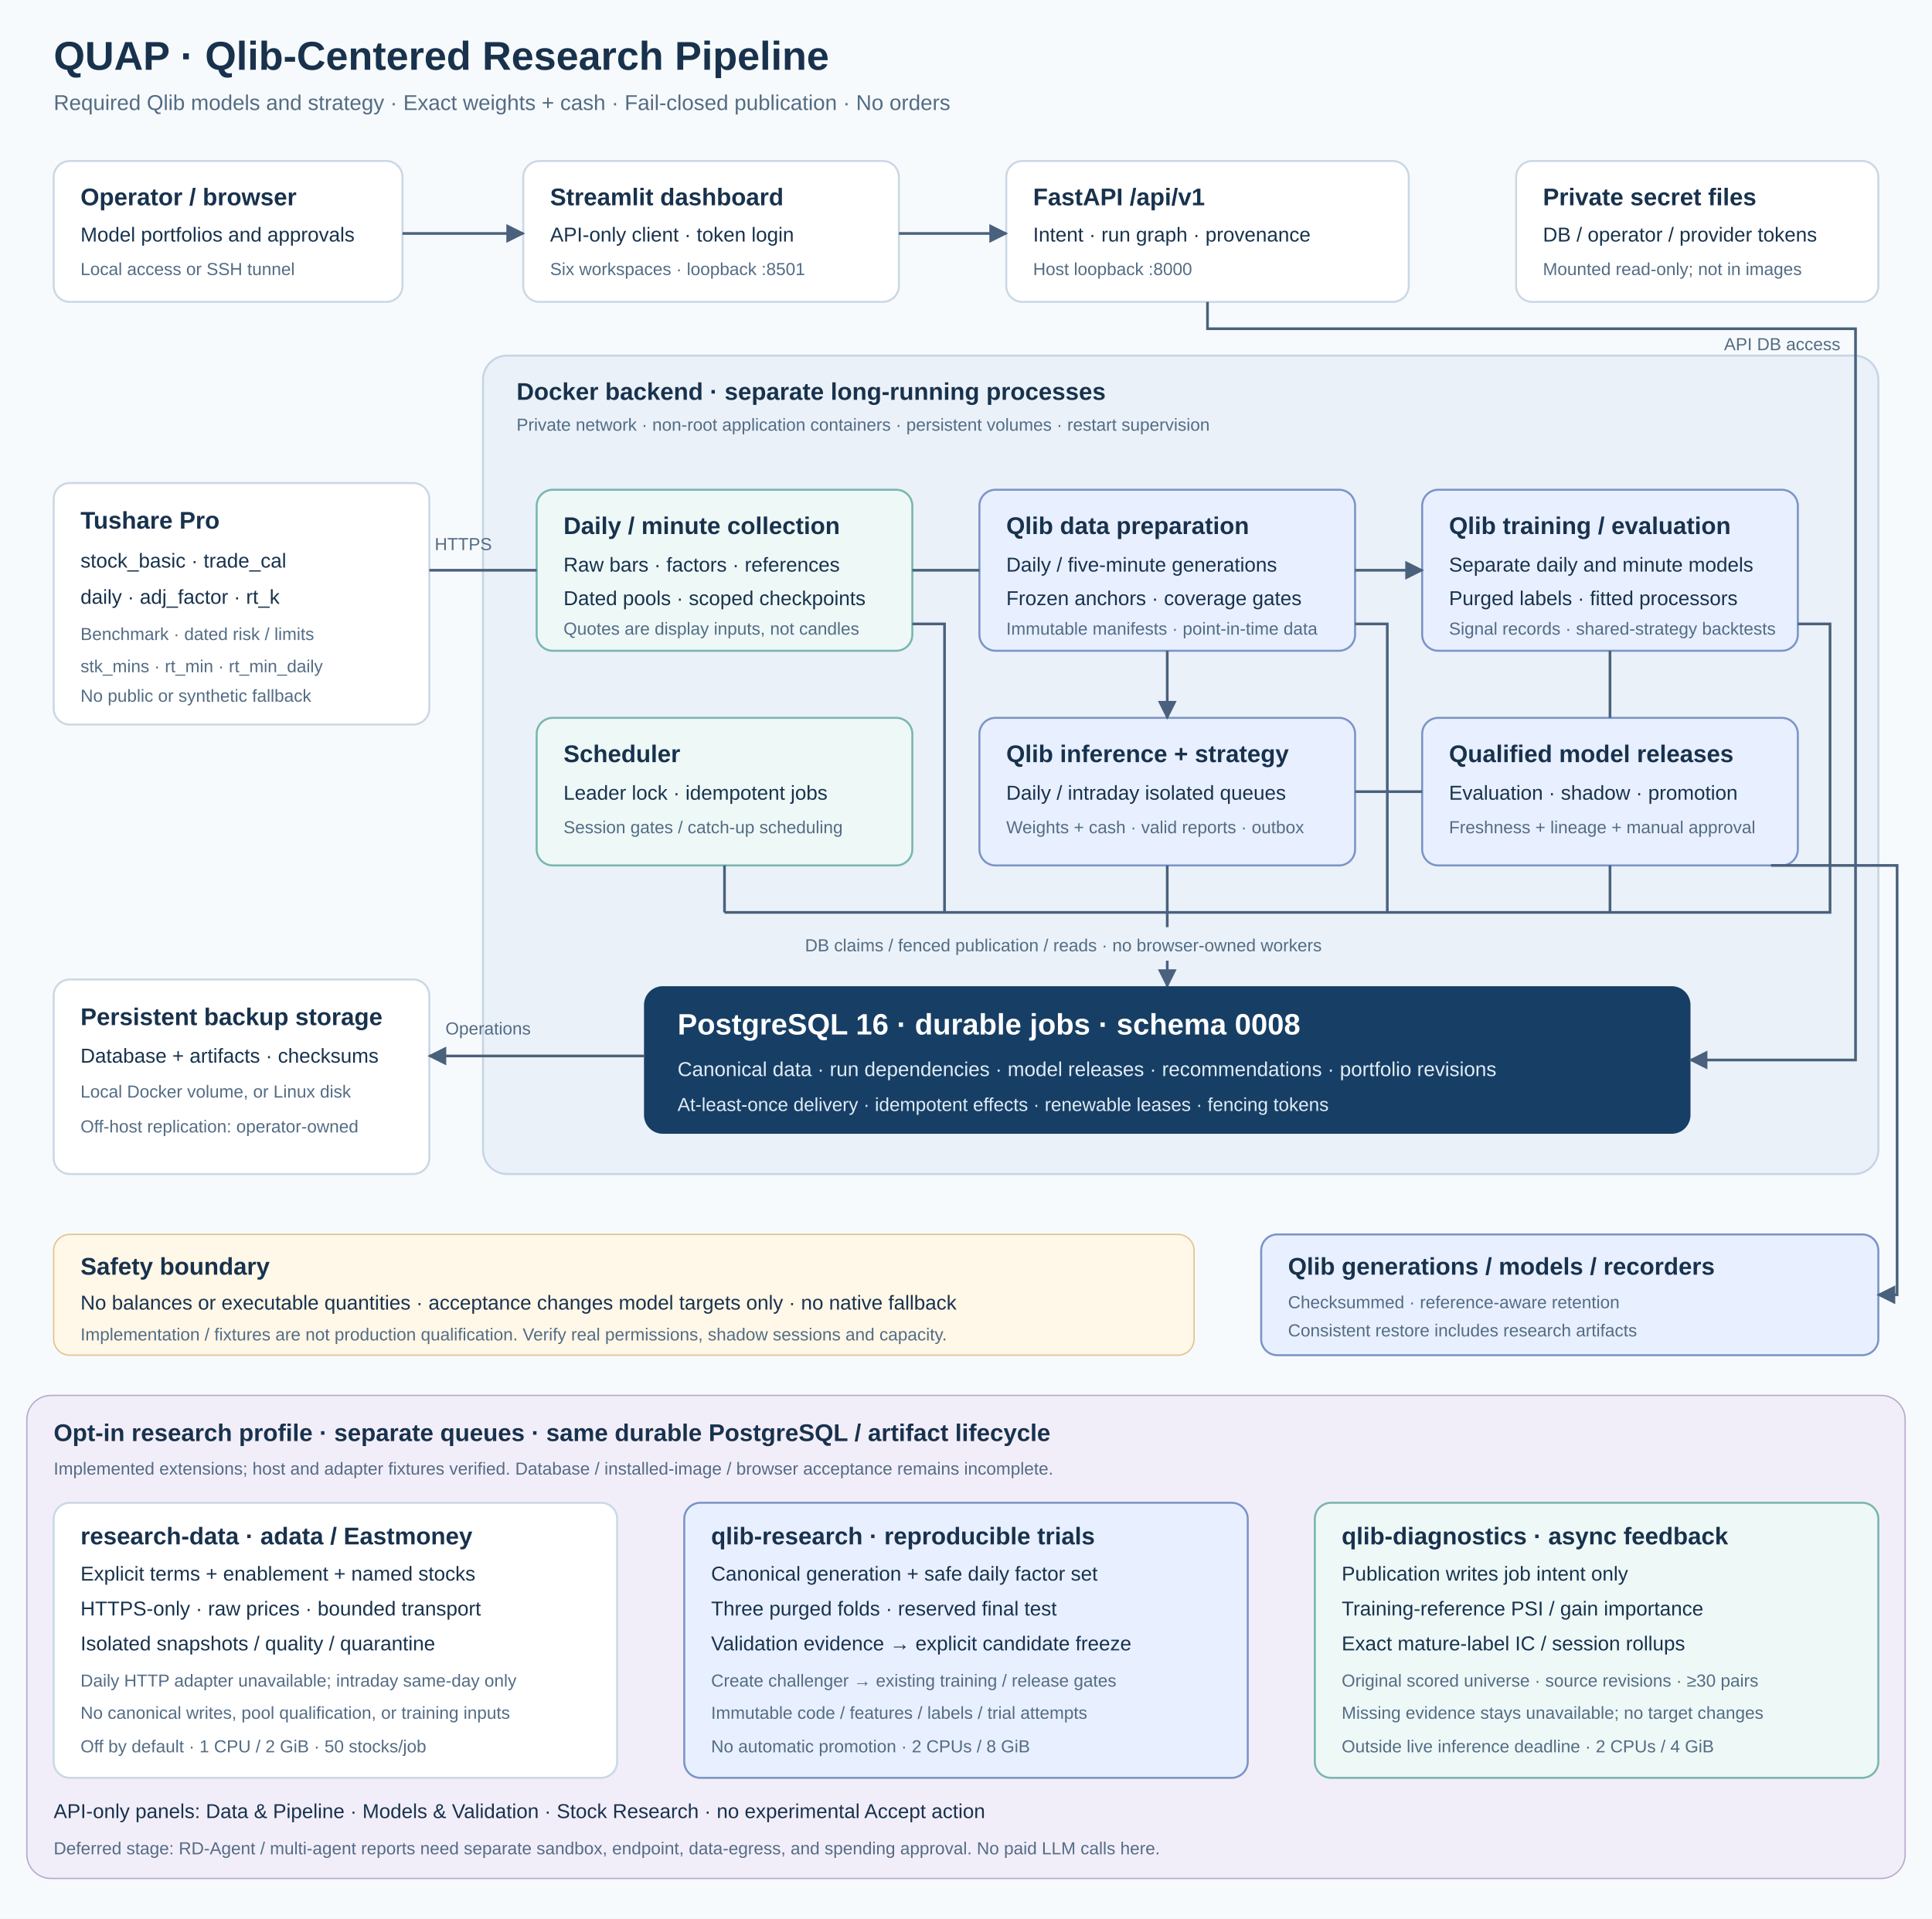
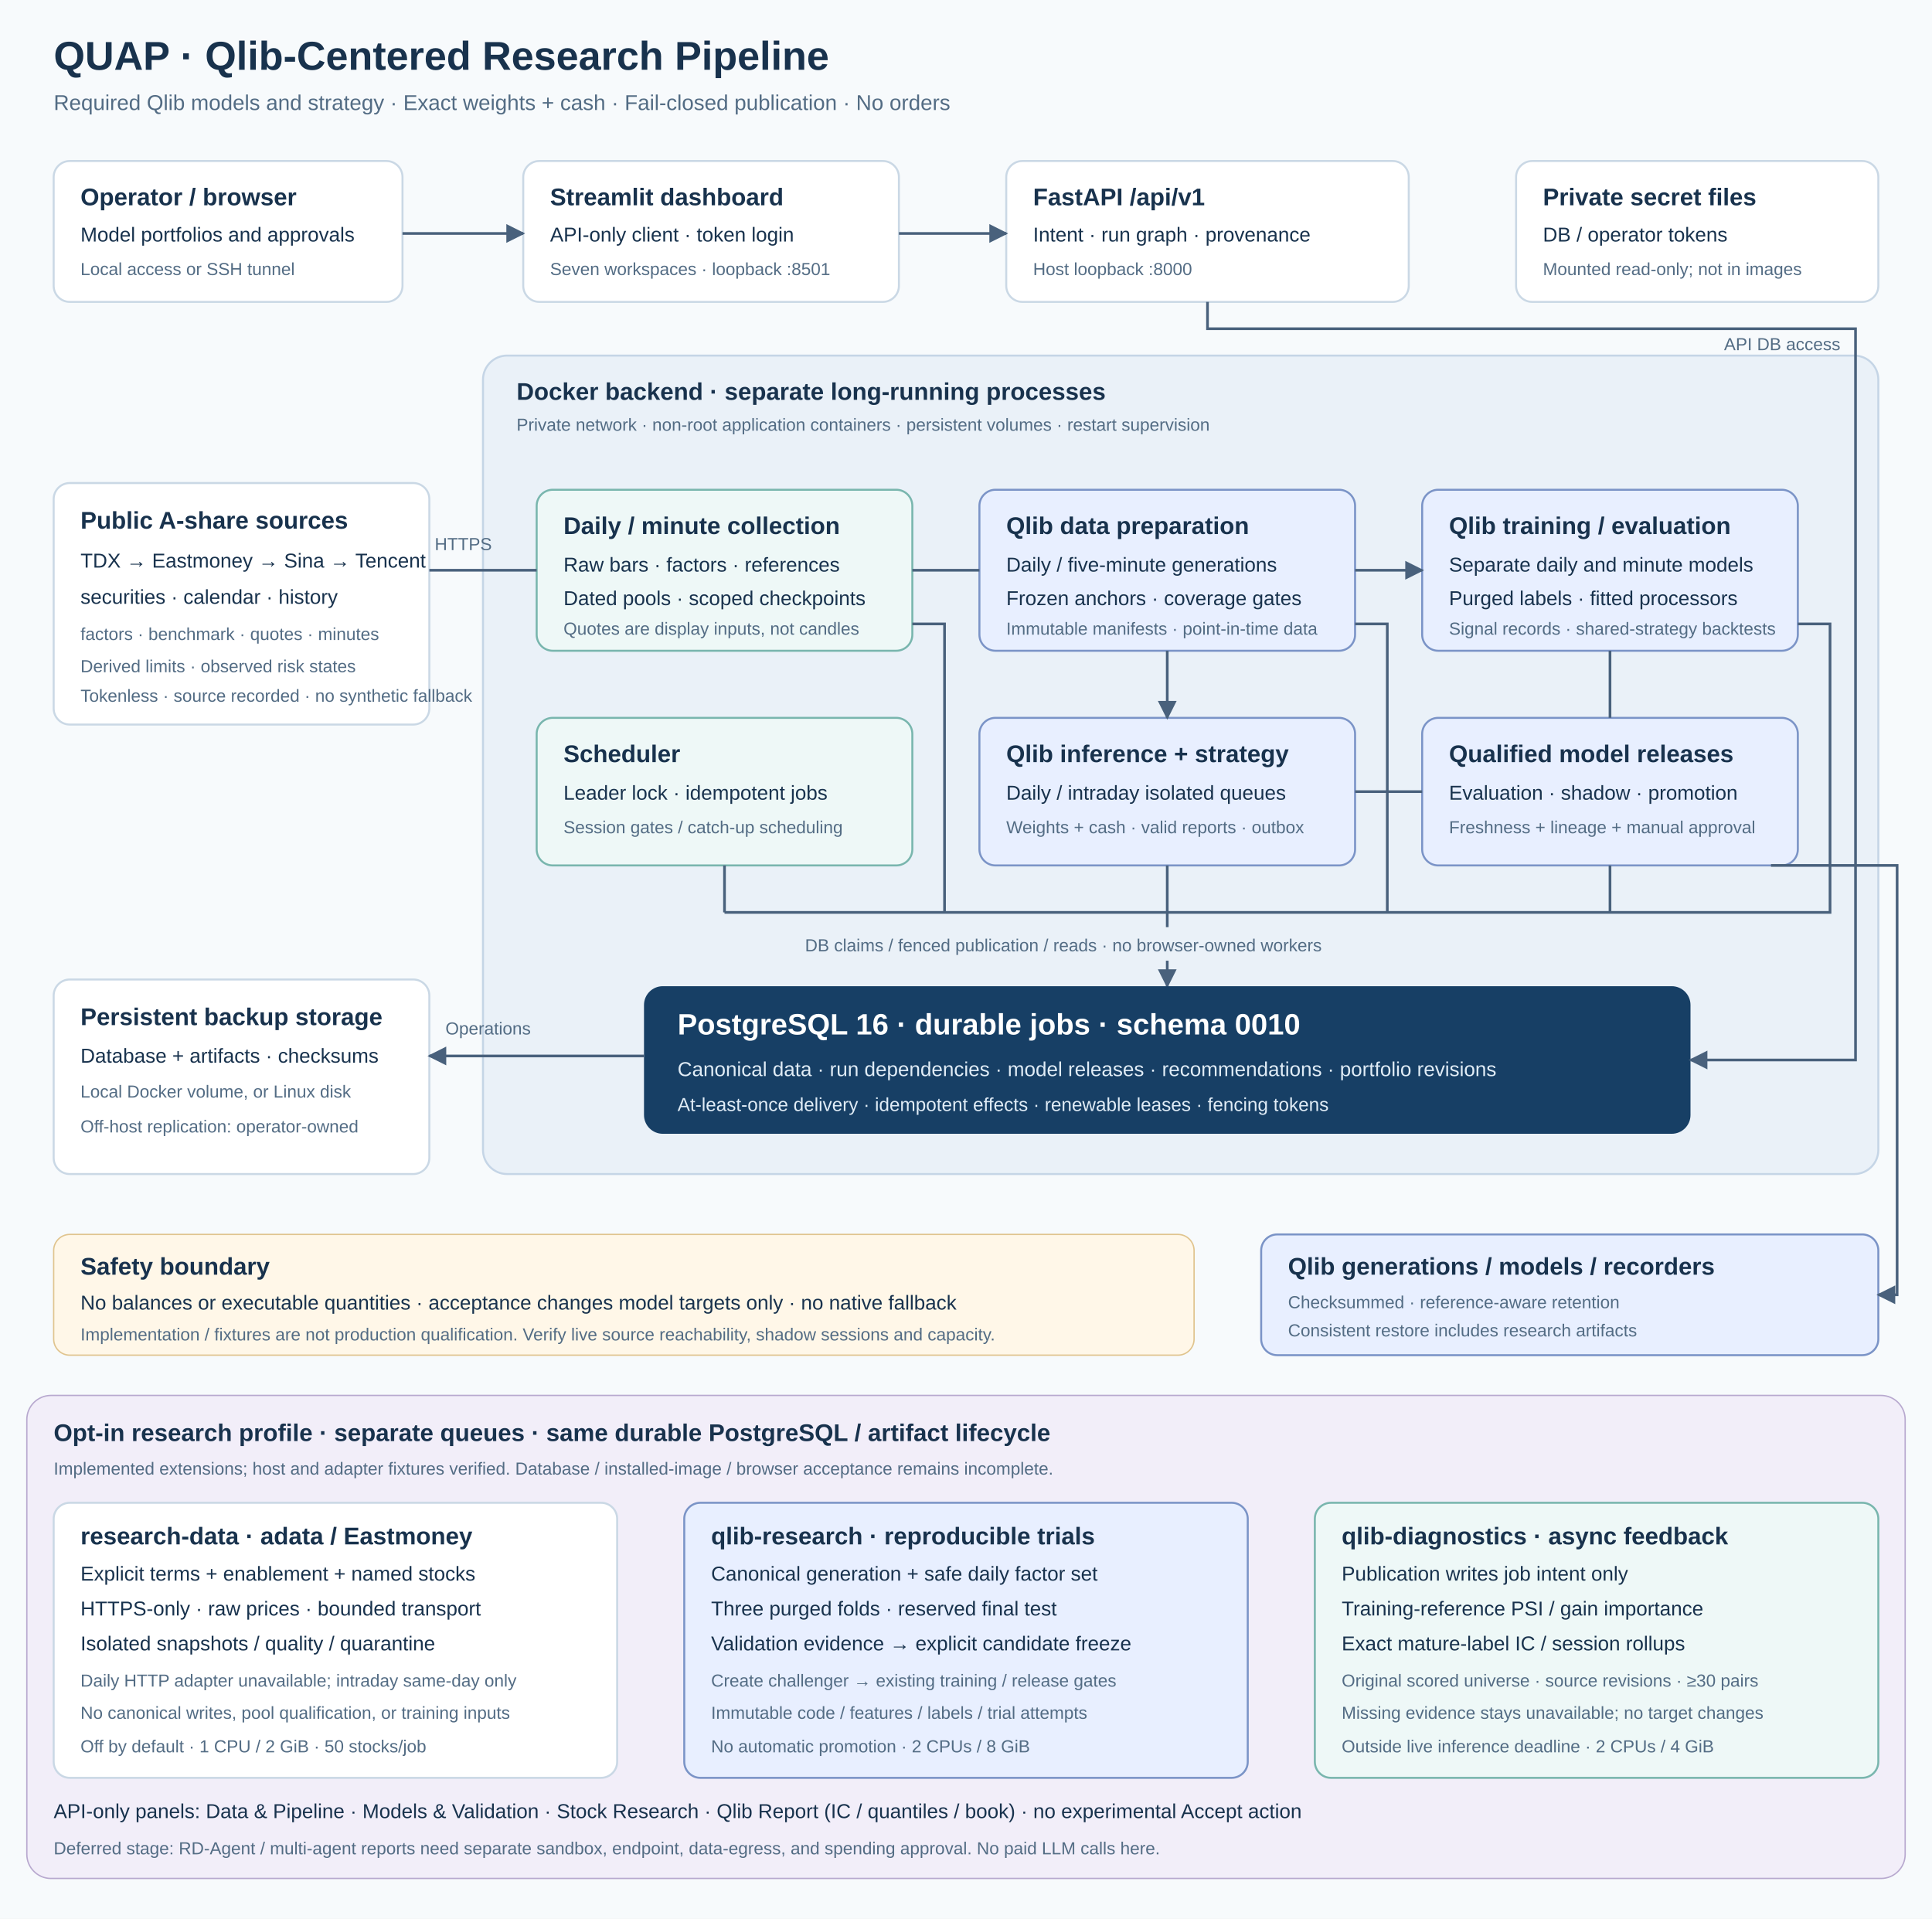
<svg xmlns="http://www.w3.org/2000/svg" viewBox="0 0 1440 1430" role="img" aria-labelledby="title desc">
  <defs>
    <marker id="arrow" viewBox="0 0 10 10" refX="9" refY="5" markerWidth="7" markerHeight="7" orient="auto-start-reverse">
      <path d="M0 0L10 5L0 10Z" fill="#49617c" />
    </marker>
    <style>
      text { font-family: -apple-system, BlinkMacSystemFont, 'Segoe UI', Arial, sans-serif; fill: #18324d; }
      .heading { font-size: 30px; font-weight: 700; }
      .sub { font-size: 16px; fill: #536c84; }
      .label { font-size: 18px; font-weight: 650; }
      .body { font-size: 15px; }
      .small { font-size: 13px; fill: #536c84; }
      .box { fill: #fff; stroke: #cad8e5; stroke-width: 1.5; rx: 12; }
      .worker { fill: #eef8f7; stroke: #79b6ae; stroke-width: 1.5; rx: 12; }
      .engine { fill: #e8efff; stroke: #7b94c7; stroke-width: 1.5; rx: 12; }
      .edge { fill: none; stroke: #49617c; stroke-width: 2; marker-end: url(#arrow); }
      .bus { fill: none; stroke: #49617c; stroke-width: 2; }
    </style>
  </defs>
  <rect width="1440" height="1430" fill="#f7fafc" />
  <text x="40" y="52" class="heading">QUAP · Qlib-Centered Research Pipeline</text>
  <text x="40" y="82" class="sub">Required Qlib models and strategy · Exact weights + cash · Fail-closed publication · No orders</text>
  <rect x="40" y="120" width="260" height="105" class="box" />
  <text x="60" y="153" class="label">Operator / browser</text>
  <text x="60" y="180" class="body">Model portfolios and approvals</text>
  <text x="60" y="205" class="small">Local access or SSH tunnel</text>
  <rect x="390" y="120" width="280" height="105" class="box" />
  <text x="410" y="153" class="label">Streamlit dashboard</text>
  <text x="410" y="180" class="body">API-only client · token login</text>
-   <text x="410" y="205" class="small">Six workspaces · loopback :8501</text>
+   <text x="410" y="205" class="small">Seven workspaces · loopback :8501</text>
  <rect x="750" y="120" width="300" height="105" class="box" />
  <text x="770" y="153" class="label">FastAPI /api/v1</text>
  <text x="770" y="180" class="body">Intent · run graph · provenance</text>
  <text x="770" y="205" class="small">Host loopback :8000</text>
  <rect x="1130" y="120" width="270" height="105" class="box" />
  <text x="1150" y="153" class="label">Private secret files</text>
-   <text x="1150" y="180" class="body">DB / operator / provider tokens</text>
+   <text x="1150" y="180" class="body">DB / operator tokens</text>
  <text x="1150" y="205" class="small">Mounted read-only; not in images</text>
  <path d="M300 174H390" class="edge" />
  <path d="M670 174H750" class="edge" />
  <rect x="360" y="265" width="1040" height="610" rx="18" fill="#eaf1f8" stroke="#c5d5e6" stroke-width="1.5" />
  <text x="385" y="298" class="label">Docker backend · separate long-running processes</text>
  <text x="385" y="321" class="small">Private network · non-root application containers · persistent volumes · restart supervision</text>
  <rect x="40" y="360" width="280" height="180" class="box" />
-   <text x="60" y="394" class="label">Tushare Pro</text>
-   <text x="60" y="423" class="body">stock_basic · trade_cal</text>
-   <text x="60" y="450" class="body">daily · adj_factor · rt_k</text>
-   <text x="60" y="477" class="small">Benchmark · dated risk / limits</text>
-   <text x="60" y="501" class="small">stk_mins · rt_min · rt_min_daily</text>
-   <text x="60" y="523" class="small">No public or synthetic fallback</text>
+   <text x="60" y="394" class="label">Public A-share sources</text>
+   <text x="60" y="423" class="body">TDX → Eastmoney → Sina → Tencent</text>
+   <text x="60" y="450" class="body">securities · calendar · history</text>
+   <text x="60" y="477" class="small">factors · benchmark · quotes · minutes</text>
+   <text x="60" y="501" class="small">Derived limits · observed risk states</text>
+   <text x="60" y="523" class="small">Tokenless · source recorded · no synthetic fallback</text>
  <rect x="400" y="365" width="280" height="120" class="worker" />
  <text x="420" y="398" class="label">Daily / minute collection</text>
  <text x="420" y="426" class="body">Raw bars · factors · references</text>
  <text x="420" y="451" class="body">Dated pools · scoped checkpoints</text>
  <text x="420" y="473" class="small">Quotes are display inputs, not candles</text>
  <rect x="730" y="365" width="280" height="120" class="engine" />
  <text x="750" y="398" class="label">Qlib data preparation</text>
  <text x="750" y="426" class="body">Daily / five-minute generations</text>
  <text x="750" y="451" class="body">Frozen anchors · coverage gates</text>
  <text x="750" y="473" class="small">Immutable manifests · point-in-time data</text>
  <rect x="1060" y="365" width="280" height="120" class="engine" />
  <text x="1080" y="398" class="label">Qlib training / evaluation</text>
  <text x="1080" y="426" class="body">Separate daily and minute models</text>
  <text x="1080" y="451" class="body">Purged labels · fitted processors</text>
  <text x="1080" y="473" class="small">Signal records · shared-strategy backtests</text>
  <path d="M320 425H400M680 425H730M1010 425H1060" class="edge" />
  <text x="324" y="410" class="small">HTTPS</text>
  <rect x="400" y="535" width="280" height="110" class="worker" />
  <text x="420" y="568" class="label">Scheduler</text>
  <text x="420" y="596" class="body">Leader lock · idempotent jobs</text>
  <text x="420" y="621" class="small">Session gates / catch-up scheduling</text>
  <rect x="730" y="535" width="280" height="110" class="engine" />
  <text x="750" y="568" class="label">Qlib inference + strategy</text>
  <text x="750" y="596" class="body">Daily / intraday isolated queues</text>
  <text x="750" y="621" class="small">Weights + cash · valid reports · outbox</text>
  <rect x="1060" y="535" width="280" height="110" class="engine" />
  <text x="1080" y="568" class="label">Qualified model releases</text>
  <text x="1080" y="596" class="body">Evaluation · shadow · promotion</text>
  <text x="1080" y="621" class="small">Freshness + lineage + manual approval</text>
  <path d="M1200 485V535M1060 590H1010M870 485V535" class="edge" />
  <path d="M680 465H704V680M1010 465H1034V680M1340 465H1364V680H540" class="bus" />
  <path d="M540 645V680M870 645V680M1200 645V680" class="bus" />
  <path d="M870 680V735" class="edge" />
  <rect x="584" y="691" width="576" height="25" fill="#eaf1f8" />
  <text x="600" y="709" class="small">DB claims / fenced publication / reads · no browser-owned workers</text>
  <rect x="480" y="735" width="780" height="110" rx="14" fill="#173f65" />
-   <text x="505" y="771" style="fill:white;font-size:22px;font-weight:700">PostgreSQL 16 · durable jobs · schema 0008</text>
+   <text x="505" y="771" style="fill:white;font-size:22px;font-weight:700">PostgreSQL 16 · durable jobs · schema 0010</text>
  <text x="505" y="802" style="fill:#e0ecf6;font-size:15px">Canonical data · run dependencies · model releases · recommendations · portfolio revisions</text>
  <text x="505" y="828" style="fill:#e0ecf6;font-size:14px">At-least-once delivery · idempotent effects · renewable leases · fencing tokens</text>
  <path d="M900 225V245H1383V790H1260" class="edge" />
  <text x="1285" y="261" class="small">API DB access</text>
  <rect x="40" y="730" width="280" height="145" class="box" />
  <text x="60" y="764" class="label">Persistent backup storage</text>
  <text x="60" y="792" class="body">Database + artifacts · checksums</text>
  <text x="60" y="818" class="small">Local Docker volume, or Linux disk</text>
  <text x="60" y="844" class="small">Off-host replication: operator-owned</text>
  <path d="M480 787H320" class="edge" />
  <text x="332" y="771" class="small">Operations</text>
  <rect x="40" y="920" width="850" height="90" rx="12" fill="#fff7e8" stroke="#e0c48e" />
  <text x="60" y="950" class="label">Safety boundary</text>
  <text x="60" y="976" class="body">No balances or executable quantities · acceptance changes model targets only · no native fallback</text>
-   <text x="60" y="999" class="small">Implementation / fixtures are not production qualification. Verify real permissions, shadow sessions and capacity.</text>
+   <text x="60" y="999" class="small">Implementation / fixtures are not production qualification. Verify live source reachability, shadow sessions and capacity.</text>
  <rect x="940" y="920" width="460" height="90" class="engine" />
  <text x="960" y="950" class="label">Qlib generations / models / recorders</text>
  <text x="960" y="975" class="small">Checksummed · reference-aware retention</text>
  <text x="960" y="996" class="small">Consistent restore includes research artifacts</text>
  <path d="M1320 645H1414V965H1400" class="edge" />
  <rect x="20" y="1040" width="1400" height="360" rx="18" fill="#f2eef9" stroke="#b8a9cf" />
  <text x="40" y="1074" class="label">Opt-in research profile · separate queues · same durable PostgreSQL / artifact lifecycle</text>
  <text x="40" y="1099" class="small">Implemented extensions; host and adapter fixtures verified. Database / installed-image / browser acceptance remains incomplete.</text>
  <rect x="40" y="1120" width="420" height="205" class="box" />
  <text x="60" y="1151" class="label">research-data · adata / Eastmoney</text>
  <text x="60" y="1178" class="body">Explicit terms + enablement + named stocks</text>
  <text x="60" y="1204" class="body">HTTPS-only · raw prices · bounded transport</text>
  <text x="60" y="1230" class="body">Isolated snapshots / quality / quarantine</text>
  <text x="60" y="1257" class="small">Daily HTTP adapter unavailable; intraday same-day only</text>
  <text x="60" y="1281" class="small">No canonical writes, pool qualification, or training inputs</text>
  <text x="60" y="1306" class="small">Off by default · 1 CPU / 2 GiB · 50 stocks/job</text>
  <rect x="510" y="1120" width="420" height="205" class="engine" />
  <text x="530" y="1151" class="label">qlib-research · reproducible trials</text>
  <text x="530" y="1178" class="body">Canonical generation + safe daily factor set</text>
  <text x="530" y="1204" class="body">Three purged folds · reserved final test</text>
  <text x="530" y="1230" class="body">Validation evidence → explicit candidate freeze</text>
  <text x="530" y="1257" class="small">Create challenger → existing training / release gates</text>
  <text x="530" y="1281" class="small">Immutable code / features / labels / trial attempts</text>
  <text x="530" y="1306" class="small">No automatic promotion · 2 CPUs / 8 GiB</text>
  <rect x="980" y="1120" width="420" height="205" class="worker" />
  <text x="1000" y="1151" class="label">qlib-diagnostics · async feedback</text>
  <text x="1000" y="1178" class="body">Publication writes job intent only</text>
  <text x="1000" y="1204" class="body">Training-reference PSI / gain importance</text>
  <text x="1000" y="1230" class="body">Exact mature-label IC / session rollups</text>
  <text x="1000" y="1257" class="small">Original scored universe · source revisions · ≥30 pairs</text>
  <text x="1000" y="1281" class="small">Missing evidence stays unavailable; no target changes</text>
  <text x="1000" y="1306" class="small">Outside live inference deadline · 2 CPUs / 4 GiB</text>
-   <text x="40" y="1355" class="body">API-only panels: Data &amp; Pipeline · Models &amp; Validation · Stock Research · no experimental Accept action</text>
+   <text x="40" y="1355" class="body">API-only panels: Data &amp; Pipeline · Models &amp; Validation · Stock Research · Qlib Report (IC / quantiles / book) · no experimental Accept action</text>
  <text x="40" y="1382" class="small">Deferred stage: RD-Agent / multi-agent reports need separate sandbox, endpoint, data-egress, and spending approval. No paid LLM calls here.</text>
</svg>
